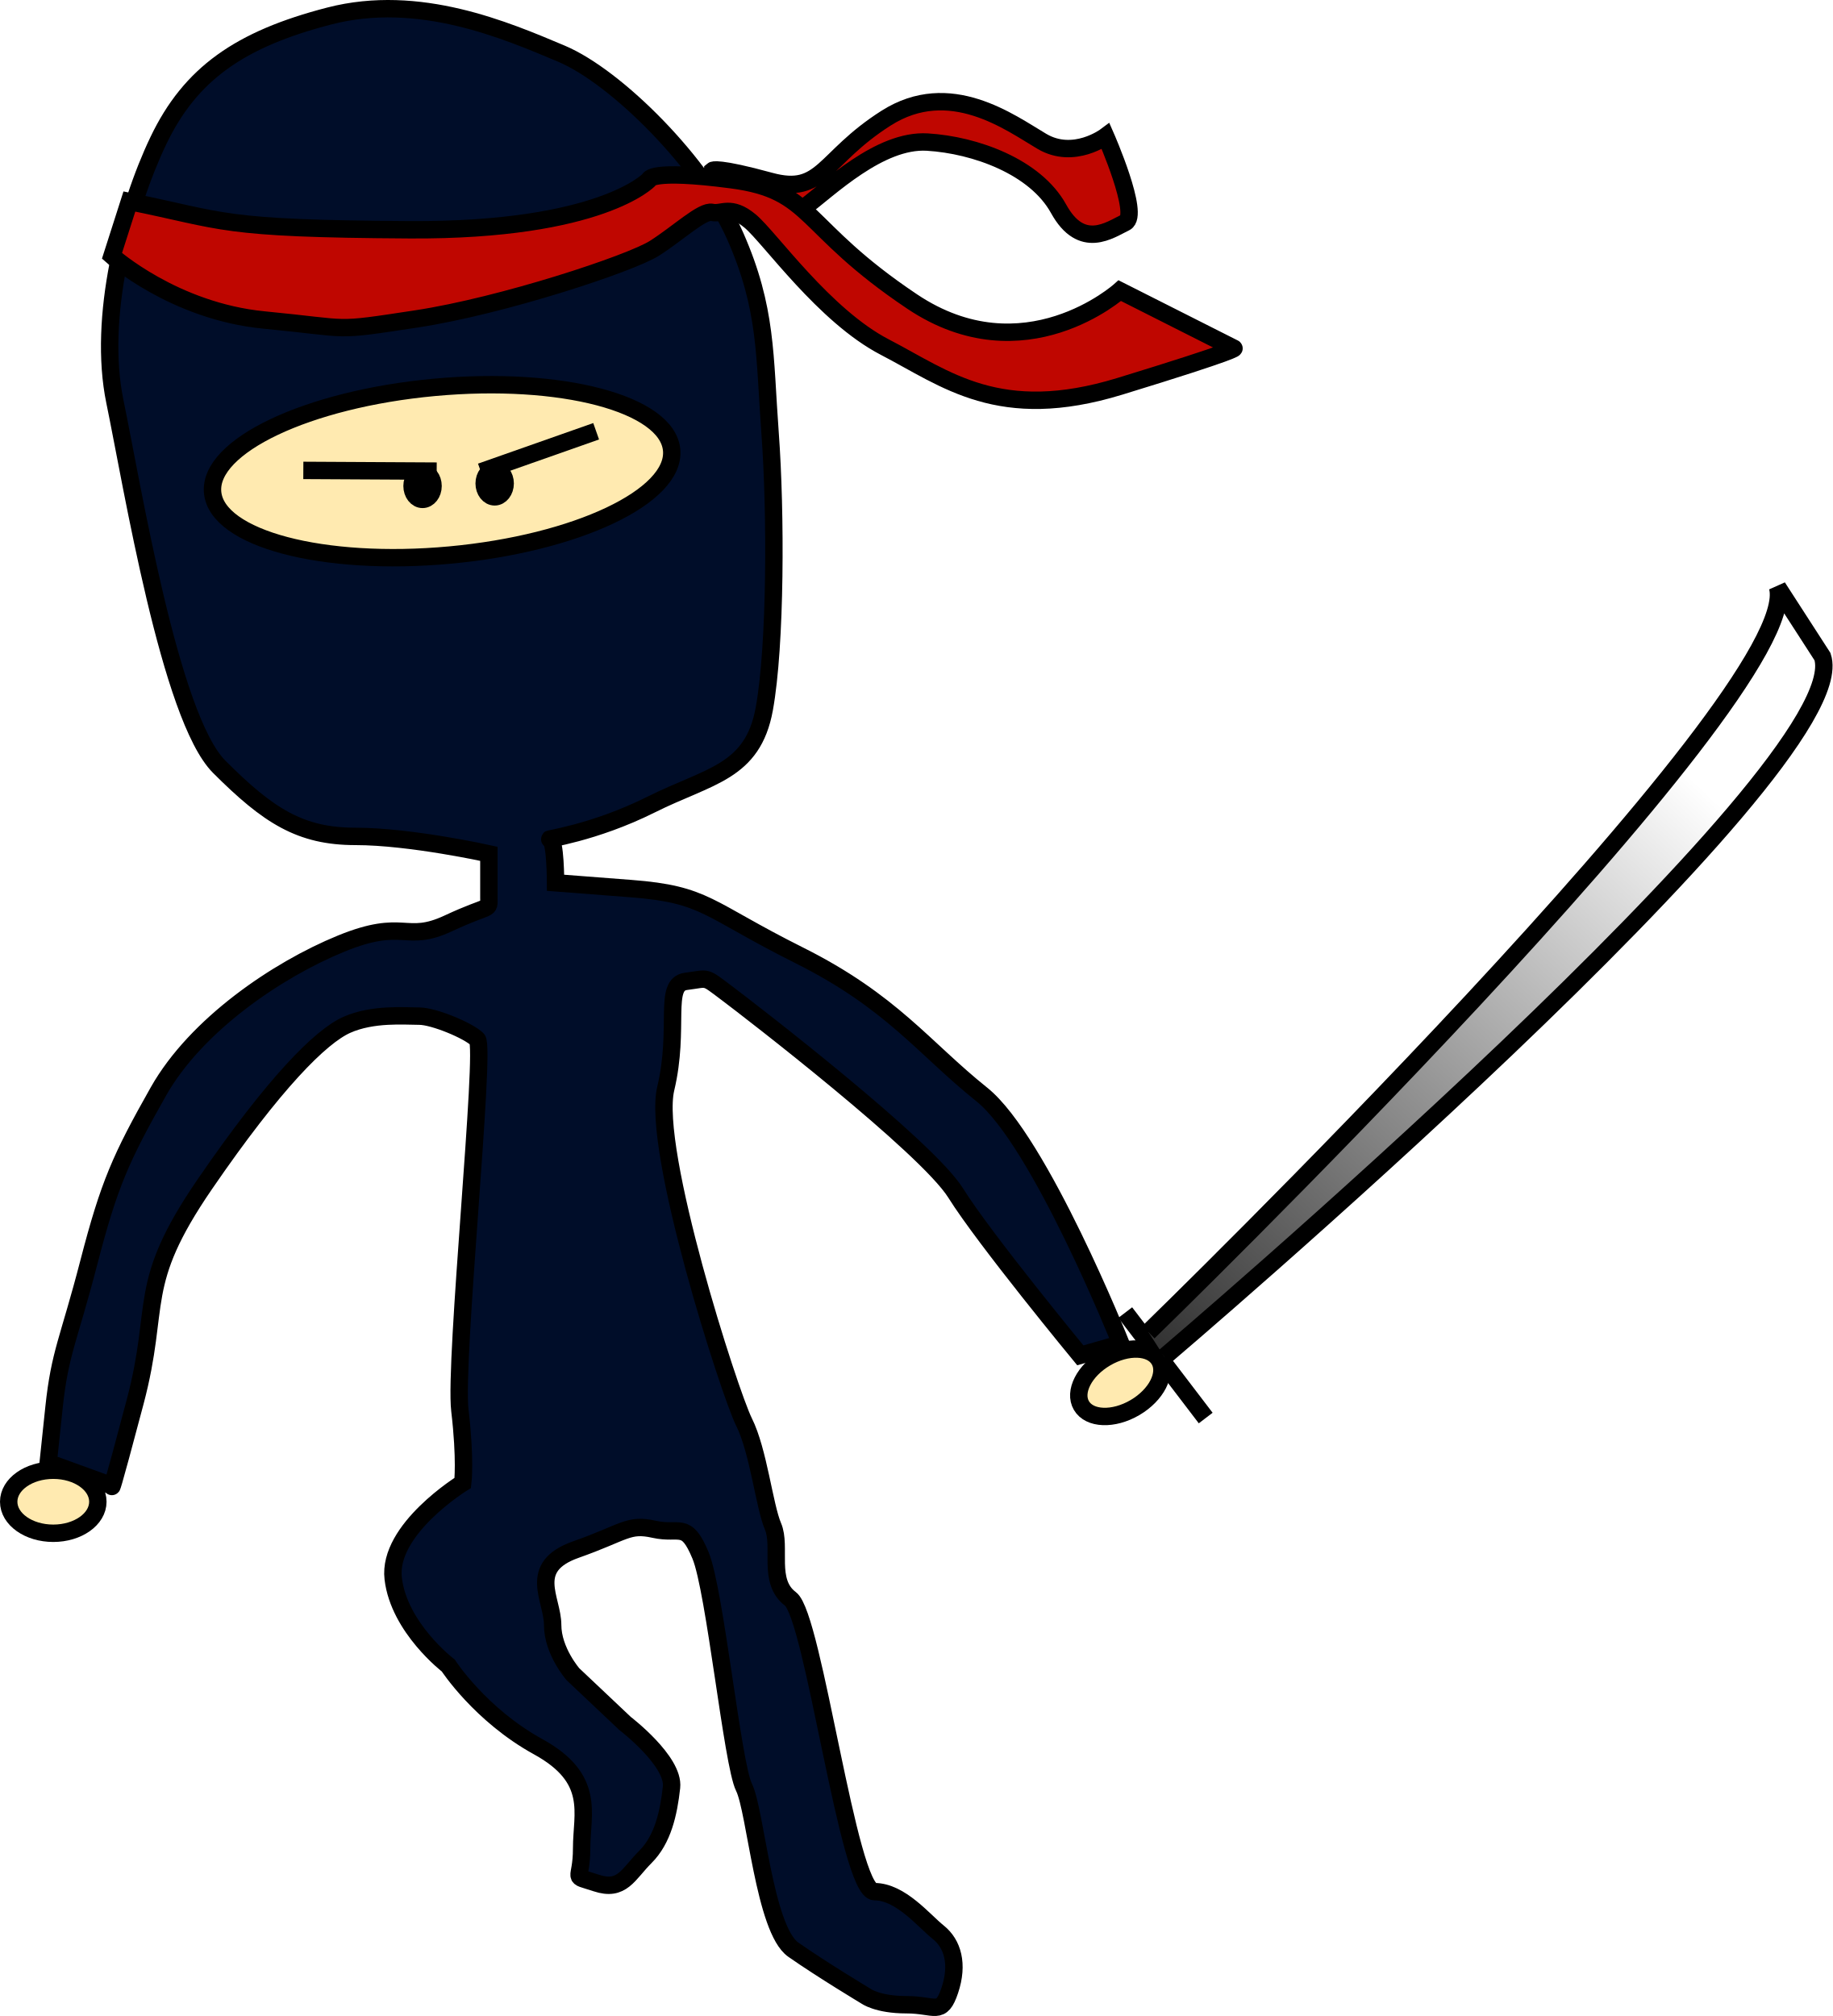
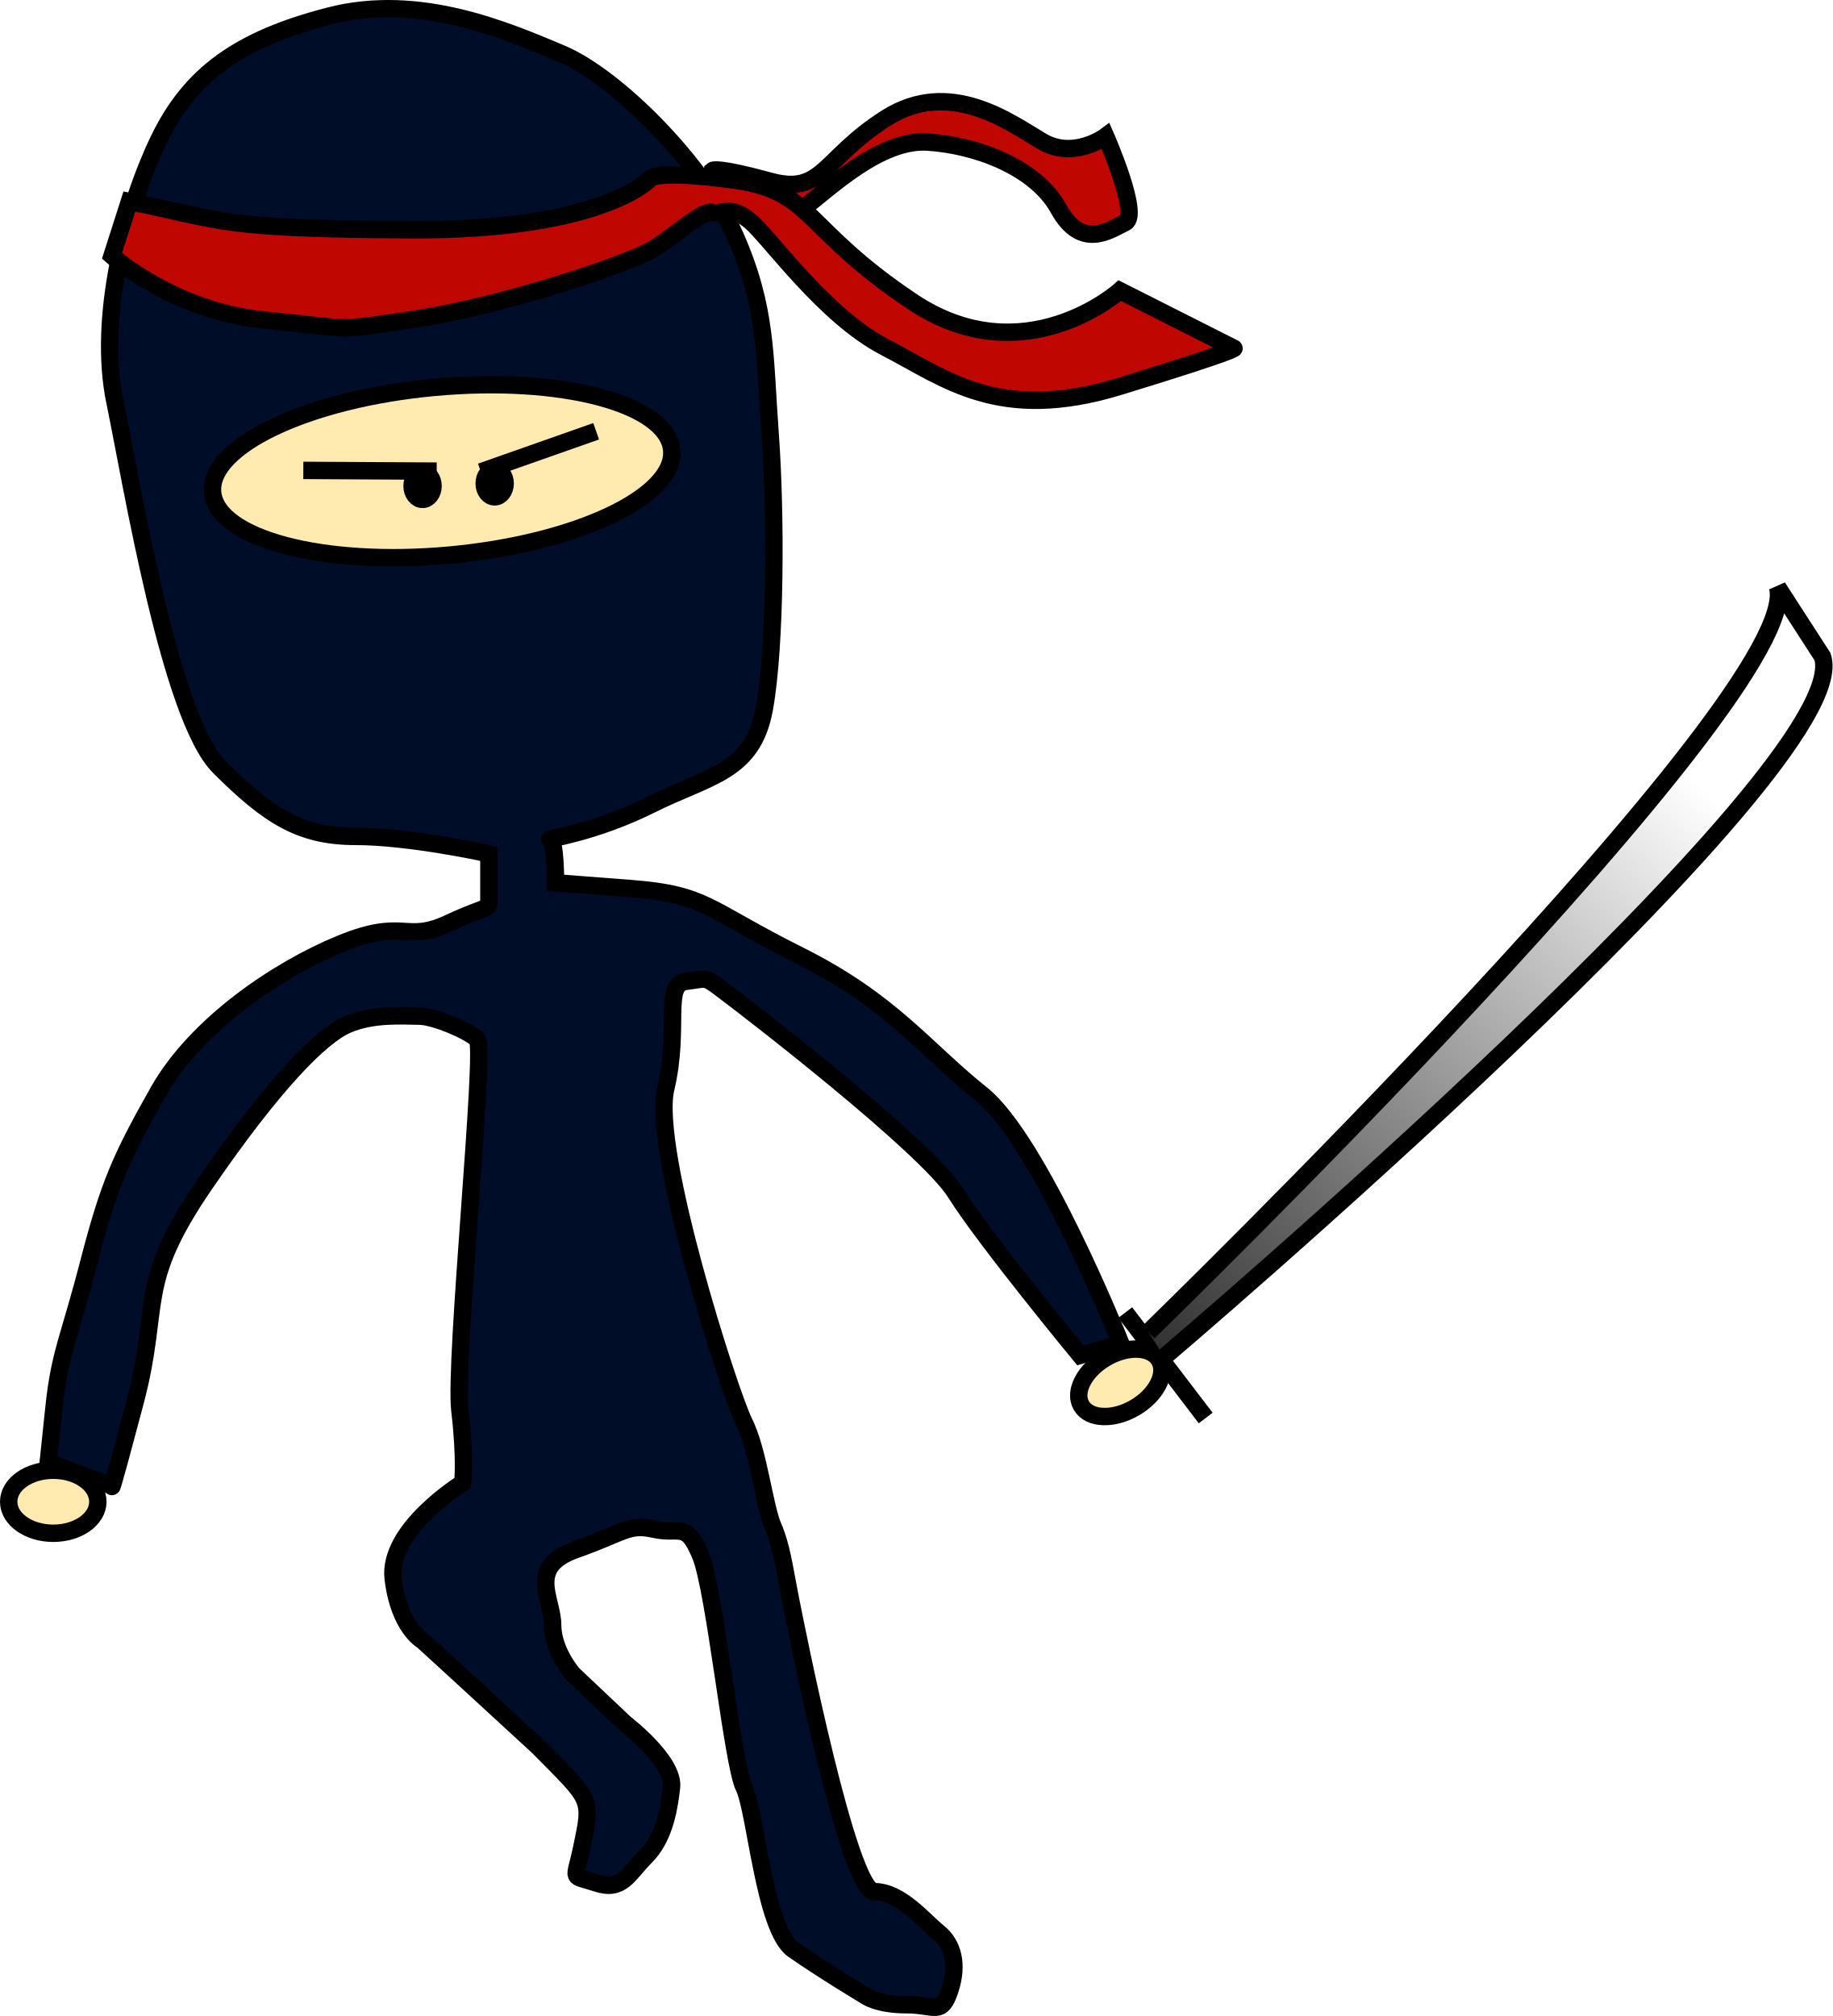
<svg xmlns="http://www.w3.org/2000/svg" version="1.0" id="Layer_1" x="0px" y="0px" width="210.699px" height="231.797px" viewBox="0 0 210.699 231.797" enable-background="new 0 0 210.699 231.797" xml:space="preserve">
-   <path fill="#000D29" stroke="#000000" stroke-width="2" d="M53.208,170.501c0,0-8.667,5.334-8,11c0.667,5.668,6.333,10,6.333,10  s3.667,5.666,10.333,9.334c6.667,3.666,5,7.666,5,11.666s-1.333,3,1.667,4s3.667-1,5.667-3s2.667-5,3-8s-5.333-7.332-5.333-7.332  l-6-5.668c0,0-2.333-2.666-2.333-5.666s-3-6.666,2.667-8.666s6-3.002,9-2.334c3,0.666,3.667-1,5.333,3s3.667,24,5,26.666  c1.333,2.668,2.333,16.334,5.667,18.668c3.333,2.332,8.333,5.332,8.333,5.332s1.333,1,4.667,1c3.333,0,4,1.334,5-1.666  s0.334-5.332-1.333-6.666s-4.333-4.668-7.333-4.668s-7-31.666-9.667-33.666s-1-6-2-8.334c-1-2.332-1.667-8.666-3.333-12  c-1.667-3.332-10.667-31.332-9-38.332s-0.333-12.002,2.333-12.334c2.667-0.334,2-0.666,4.667,1.334s23,17.666,26.333,23  c3.333,5.332,14.333,18.666,14.333,18.666l4.667-1.334c0,0-9.333-23.334-16-28.666c-6.667-5.334-10.333-10.668-21-16  c-10.667-5.334-10.667-7-19.333-7.666c-8.667-0.668-8.667-0.668-8.667-0.668s0-5-0.667-5s5-0.666,11.667-4  c6.667-3.332,11.667-3.666,13-11c1.333-7.332,1.333-22.666,0.667-31.666s-0.333-14.334-4-22.666c-3.667-8.334-13.667-18.334-20-21  c-6.333-2.667-16.333-7-26.667-4.333s-16,6.667-19.667,14.333c-3.667,7.666-7,20.332-5,30c2,9.666,6.333,36.332,12,42  c5.667,5.666,9.334,8,15.667,8s15.333,2,15.333,2s0,3.332,0,5c0,1.666,0.333,0.666-4.667,3c-5,2.332-5-0.668-12.333,2.332  s-16.667,9.334-21,17c-4.333,7.668-5.667,10.668-8,19.668s-3.333,10.334-4,16.666c-0.667,6.334-0.667,6.334-0.667,6.334l7.333,2.666  c0,0-0.333,1.666,2.667-9.666c3-11.334,0-13.334,8-25c8-11.668,13.333-17,16.333-18.334s6.666-1,8.333-1s5.667,1.666,6.667,2.666  c1,1.002-2.667,37-2,42.668C53.542,167.835,53.208,170.501,53.208,170.501z" />
-   <ellipse transform="matrix(0.9958 -0.0919 0.0919 0.9958 -4.7641 4.9011)" fill="#FFEAB0" stroke="#000000" stroke-width="2" cx="50.833" cy="54.177" rx="26.5" ry="9.681" />
+   <path fill="#000D29" stroke="#000000" stroke-width="2" d="M53.208,170.501c0,0-8.667,5.334-8,11  c0.667,5.668,3.392,7.147,3.392,7.147s5.75,5.25,13.274,12.187c6.226,6.313,6.226,5.813,5,11.666c-0.82,3.915-1.333,3,1.667,4  s3.667-1,5.667-3s2.667-5,3-8s-5.333-7.332-5.333-7.332l-6-5.668c0,0-2.333-2.666-2.333-5.666s-3-6.666,2.667-8.666s6-3.002,9-2.334  c3,0.666,3.667-1,5.333,3s3.667,24,5,26.666c1.333,2.668,2.333,16.334,5.667,18.668c3.333,2.332,8.333,5.332,8.333,5.332  s1.333,1,4.667,1c3.333,0,4,1.334,5-1.666s0.334-5.332-1.333-6.666s-4.333-4.668-7.333-4.668s-9.022-30.396-9.667-33.666  c-0.776-3.937-1-6-2-8.334c-1-2.332-1.667-8.666-3.333-12c-1.667-3.332-10.667-31.332-9-38.332s-0.333-12.002,2.333-12.334  c2.667-0.334,2-0.666,4.667,1.334s23,17.666,26.333,23c3.333,5.332,14.333,18.666,14.333,18.666l4.667-1.334  c0,0-9.333-23.334-16-28.666c-6.667-5.334-10.333-10.668-21-16c-10.667-5.334-10.667-7-19.333-7.666  c-8.667-0.668-8.667-0.668-8.667-0.668s0-5-0.667-5s5-0.666,11.667-4c6.667-3.332,11.667-3.666,13-11  c1.333-7.332,1.333-22.666,0.667-31.666s-0.333-14.334-4-22.666c-3.667-8.334-13.667-18.334-20-21  c-6.333-2.667-16.333-7-26.667-4.333s-16,6.667-19.667,14.333s-7,20.332-5,30c2,9.666,6.333,36.332,12,42  c5.667,5.666,9.334,8,15.667,8s15.333,2,15.333,2s0,3.332,0,5c0,1.666,0.333,0.666-4.667,3c-5,2.332-5-0.668-12.333,2.332  s-16.667,9.334-21,17c-4.333,7.668-5.667,10.668-8,19.668s-3.333,10.334-4,16.666c-0.667,6.334-0.667,6.334-0.667,6.334l7.333,2.666  c0,0-0.333,1.666,2.667-9.666c3-11.334,0-13.334,8-25c8-11.668,13.333-17,16.333-18.334s6.666-1,8.333-1s5.667,1.666,6.667,2.666  c1,1.002-2.667,37-2,42.668C53.542,167.835,53.208,170.501,53.208,170.501z" />
+   <ellipse transform="matrix(-0.0919 -0.9958 0.9958 -0.0919 1.5572 109.778)" fill="#FFEAB0" stroke="#000000" stroke-width="2" cx="50.834" cy="54.179" rx="9.681" ry="26.501" />
  <path fill="#BF0600" stroke="#000000" stroke-width="2" d="M81.625,20.753c0,0,7.833,5.332,10.75,3.166s8.75-7.916,14.25-7.583  s12.417,2.834,15.084,7.667c2.666,4.833,5.916,2.416,7.666,1.583s-2.25-9.917-2.25-9.917s-3.666,2.751-7.333,0.584  s-10.584-7.334-17.917-2.667s-7.25,8.917-13.333,7.25s-6.583-1.25-6.583-1.25v0.583L81.625,20.753z" />
  <path fill="#BF0600" stroke="#000000" stroke-width="2" d="M14.875,23.169l-2,6.25c0,0,7.125,6.375,17.5,7.375  s7.625,1.375,17.5-0.125S72.5,30.294,75.25,28.544s5.5-4.375,6.625-4.125s2.125-0.875,4.375,1s8.5,10.875,15.5,14.5  s13.125,8.75,27,4.5s13.125-4.375,13.125-4.375l-13.125-6.625c0,0-11,9.875-23.875,1.25s-11.25-12.75-20.75-14s-9.5,0-9.5,0  s-5.5,5.875-27.5,5.75S26,25.419,14.875,23.169z" />
  <g>
    <line fill="none" stroke="#000000" stroke-width="2" x1="34.875" y1="54.086" x2="50.208" y2="54.169" />
-     <line stroke="#000000" stroke-width="2" x1="55.292" y1="54.252" x2="68.542" y2="49.586" />
+     <line fill="none" stroke="#000000" stroke-width="2" x1="55.292" y1="54.252" x2="68.542" y2="49.586" />
    <ellipse stroke="#000000" stroke-width="2" cx="48.583" cy="55.878" rx="1.208" ry="1.541" />
    <ellipse stroke="#000000" stroke-width="2" cx="56.875" cy="55.586" rx="1.208" ry="1.541" />
  </g>
  <ellipse fill="#FFEAB0" stroke="#000000" stroke-width="2" cx="6.125" cy="172.669" rx="5.125" ry="3.625" />
-   <ellipse transform="matrix(0.8629 -0.5054 0.5054 0.8629 -62.6886 86.904)" fill="#FFEAB0" stroke="#000000" stroke-width="2" cx="128.813" cy="158.982" rx="5.188" ry="3.312" />
+   <ellipse transform="matrix(-0.5053 -0.8629 0.8629 -0.5053 56.7099 350.4839)" fill="#FFEAB0" stroke="#000000" stroke-width="2" cx="128.813" cy="158.987" rx="3.312" ry="5.189" />
  <line fill="none" stroke="#000000" stroke-width="2" x1="129.375" y1="150.919" x2="138.625" y2="163.044" />
-   <linearGradient id="SVGID_1_" gradientUnits="userSpaceOnUse" x1="194.023" y1="89.006" x2="116.689" y2="170.006">
+   <linearGradient id="SVGID_1_" gradientUnits="userSpaceOnUse" x1="400.022" y1="-225.708" x2="322.687" y2="-306.709" gradientTransform="matrix(1 0 0 -1 -206 -136.7031)">
    <stop offset="0" style="stop-color:#FFFFFF" />
    <stop offset="1" style="stop-color:#000000" />
  </linearGradient>
  <path fill="url(#SVGID_1_)" stroke="#000000" stroke-width="2" d="M133.875,156.002c0,0,79.834-67.834,75.667-80.5l-5.167-8  c3.333,12.166-72.333,85.667-72.333,85.667" />
</svg>
